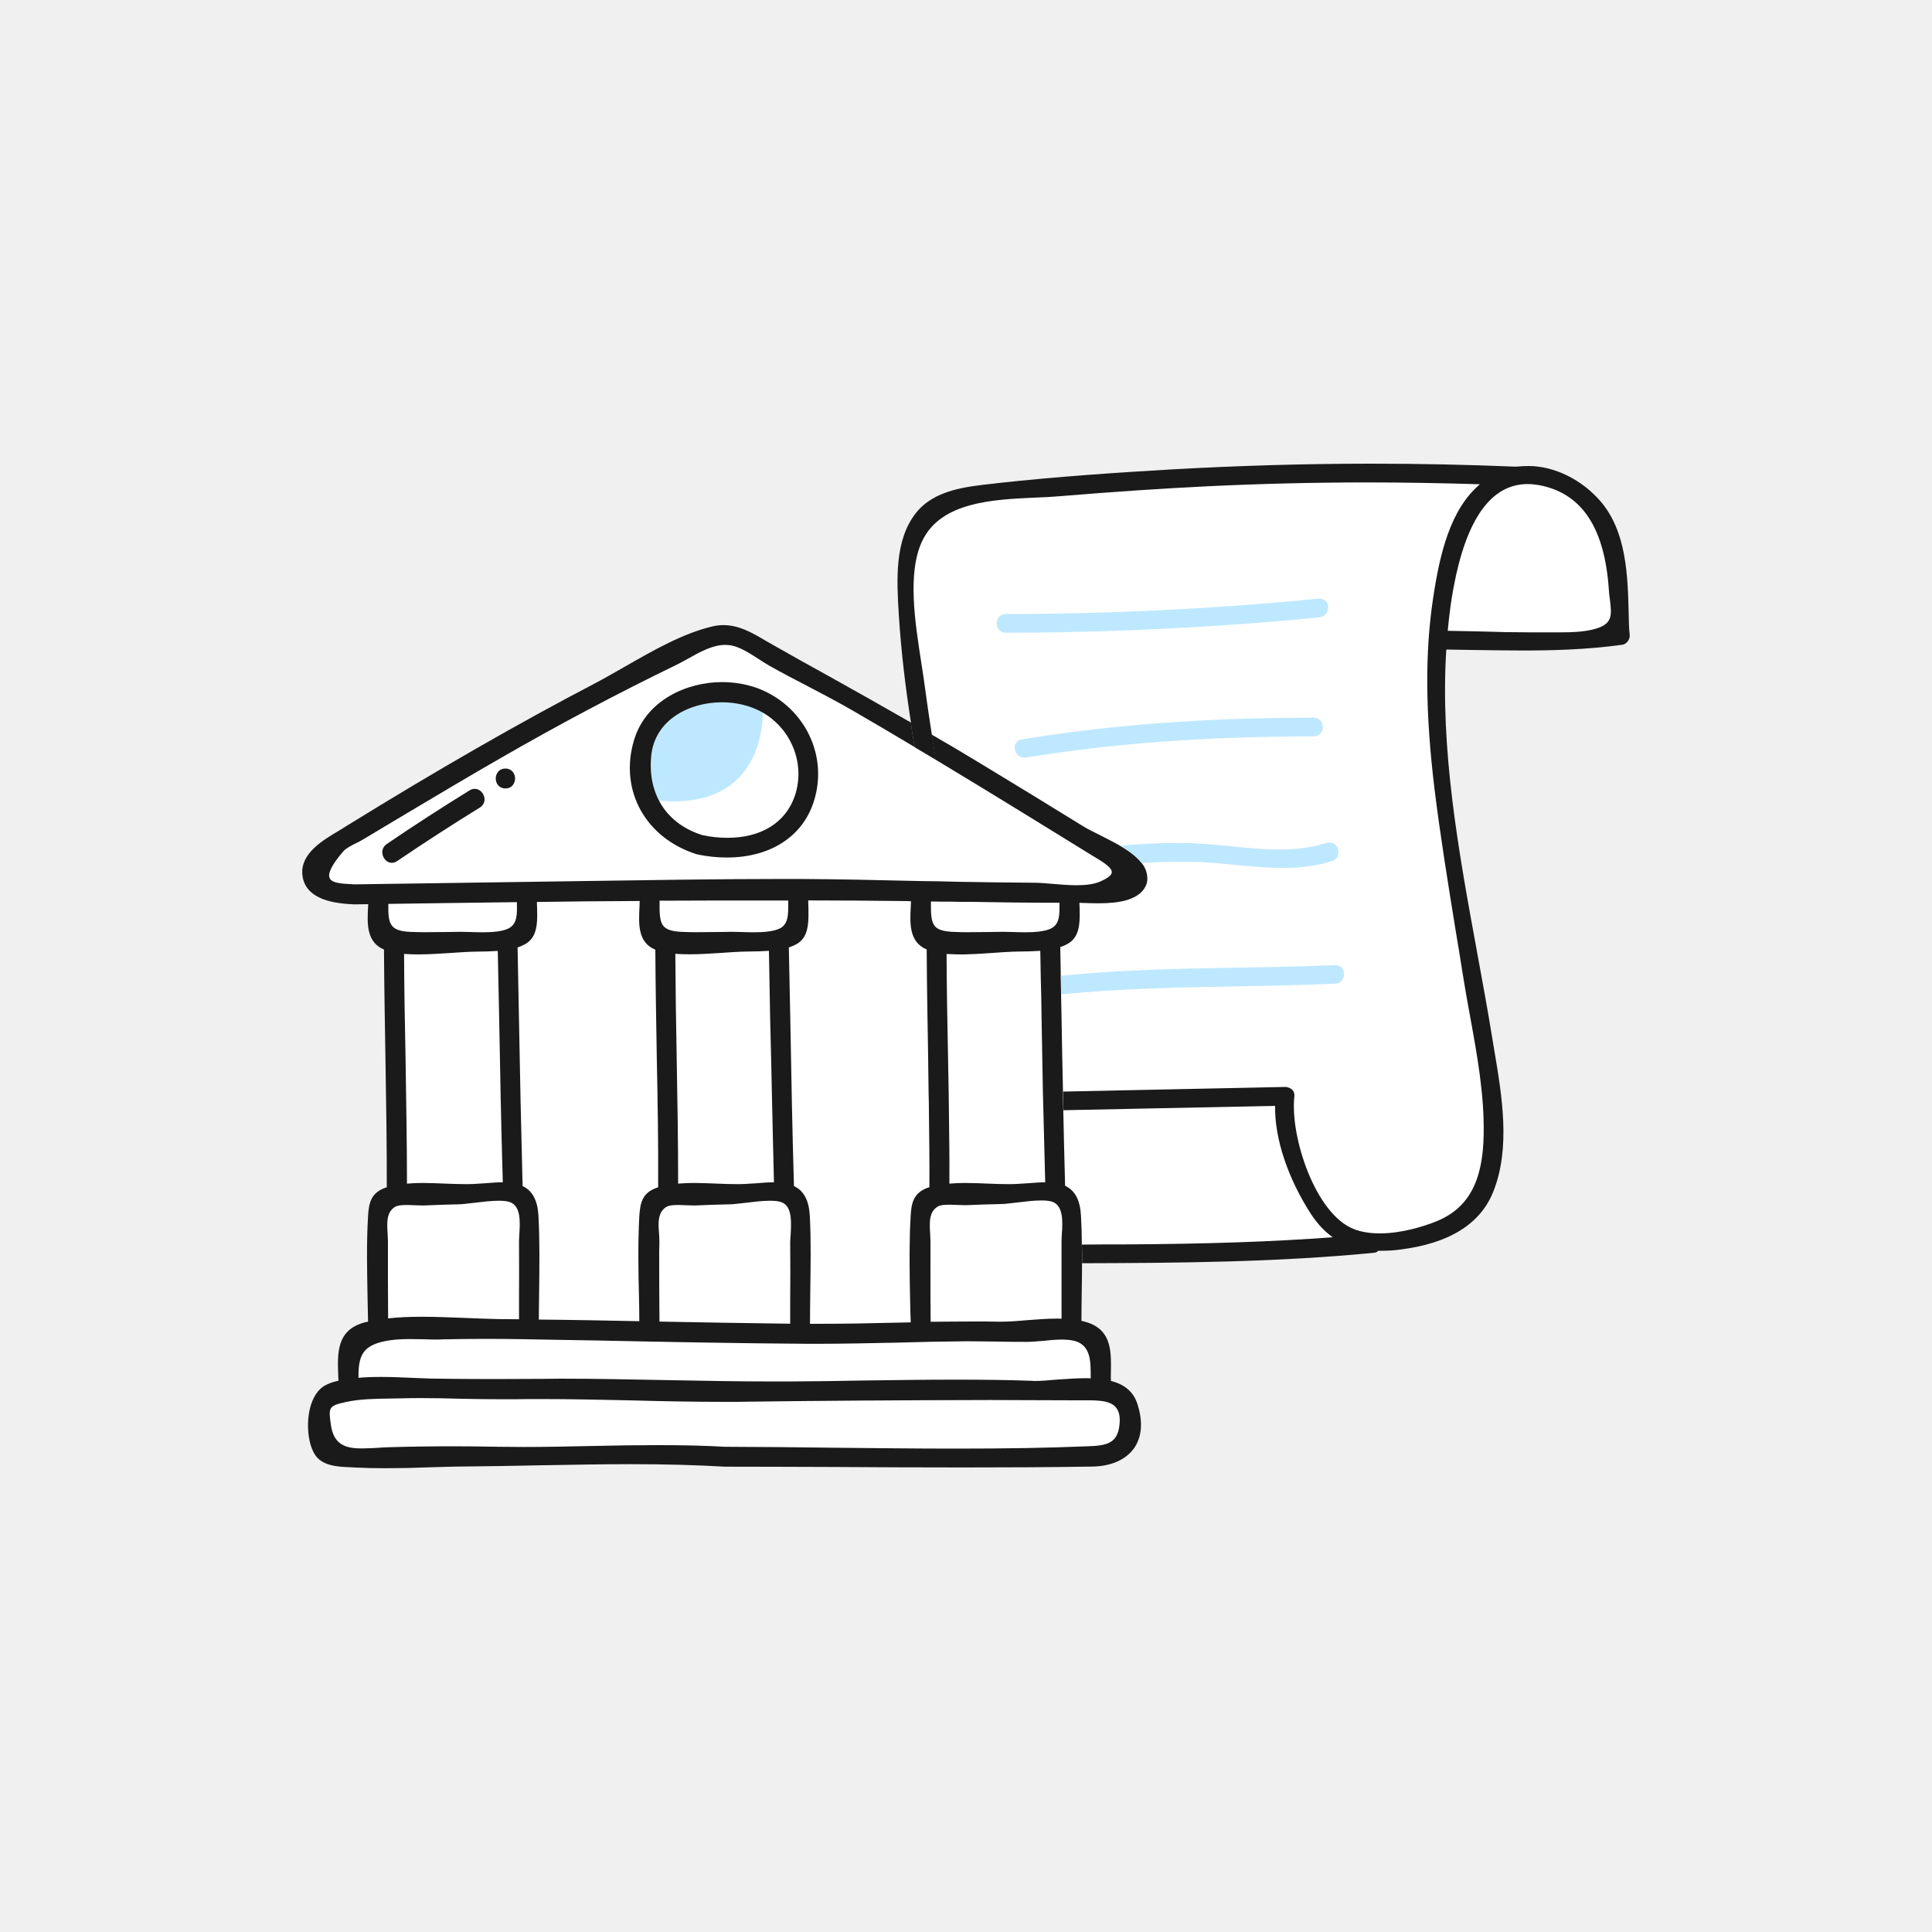
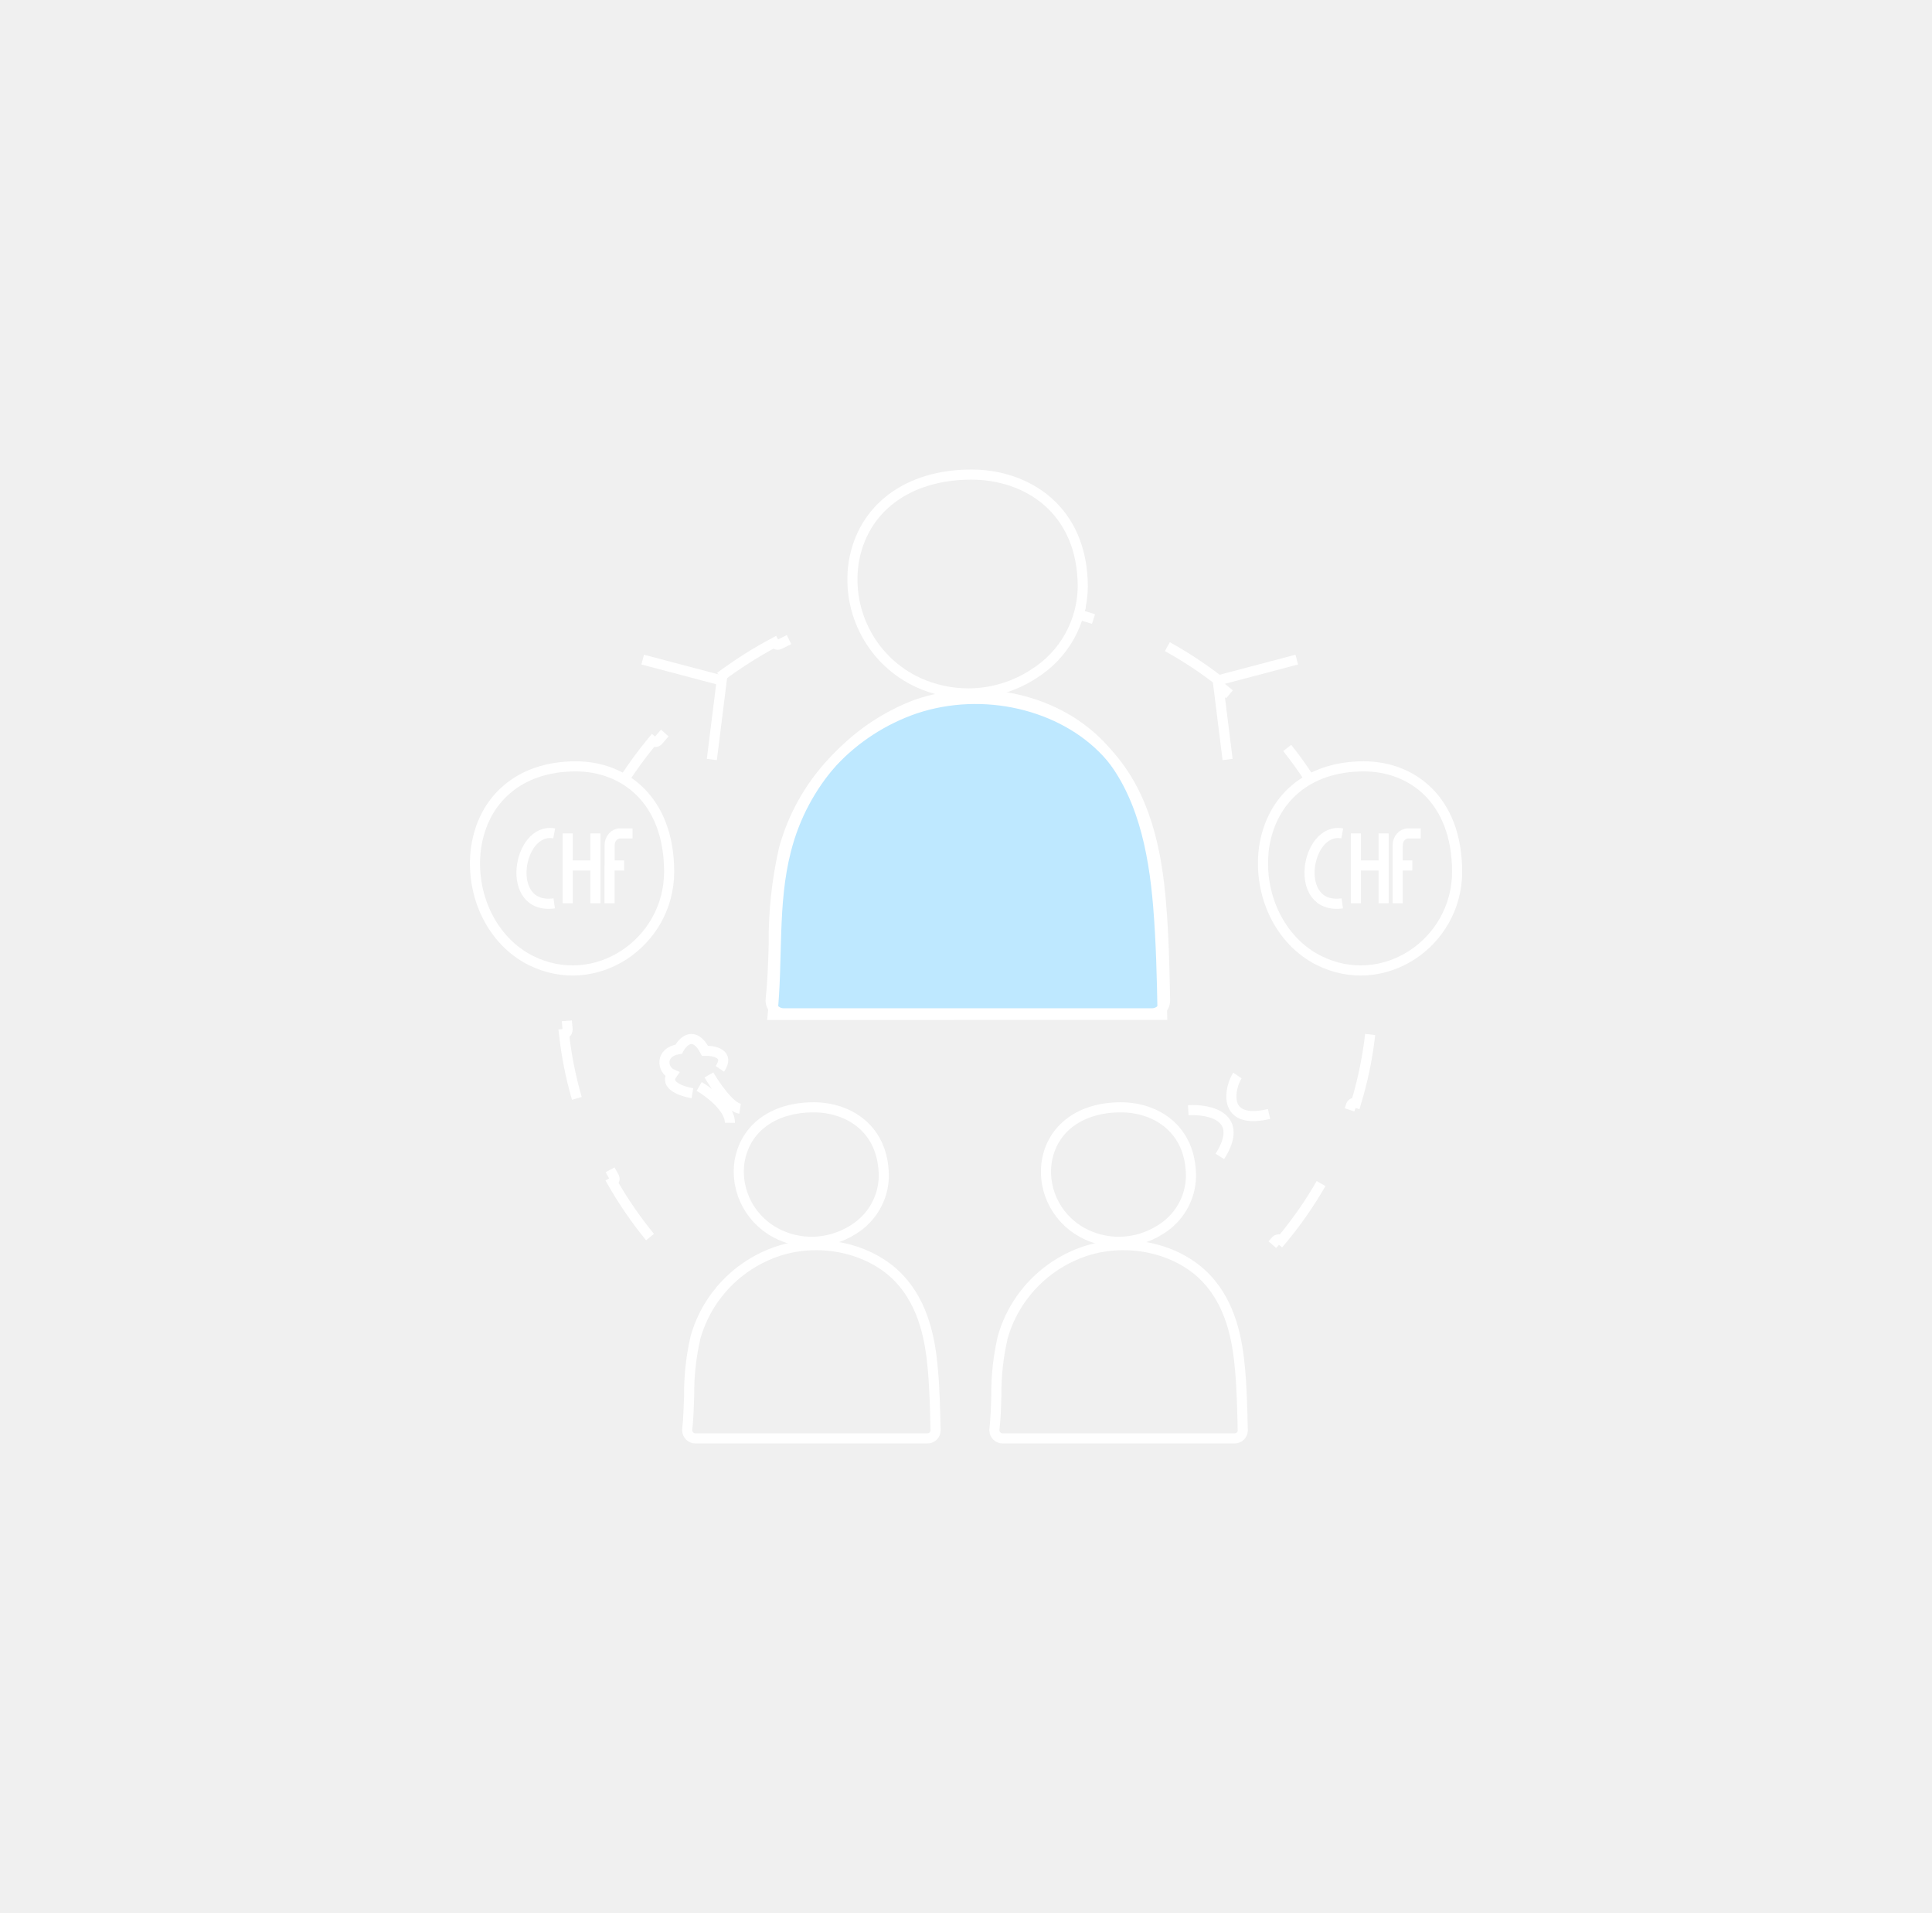
- <svg xmlns="http://www.w3.org/2000/svg" version="1.1" id="Layer_1" x="0px" y="0px" viewBox="0 0 200 200" style="enable-background:new 0 0 200 200;" xml:space="preserve">
+ <svg xmlns="http://www.w3.org/2000/svg" version="1.1" id="Layer_1" x="0px" y="0px" viewBox="0 0 200 198" style="enable-background:new 0 0 200 198;" xml:space="preserve">
  <style type="text/css">
        .st0{fill:#FFFFFF;}
        .st1{fill:#BEE8FF;}
-         .st2{fill:#1A1A1A;}
+         .st2{fill:none;stroke:#FFFFFF;stroke-miterlimit:10;}
+         .st3{fill:none;stroke:#FFFFFF;stroke-width:0.789;stroke-miterlimit:10;}
+         .st4{fill:#BFE8FB;}
+         .st5{fill:none;stroke:#FFFFFF;stroke-width:0.789;}
+         .st6{fill:#DFDFDE;}
+         .st7{fill:none;stroke:#FFFFFF;stroke-width:0.936;stroke-linecap:round;}
+         .st8{fill:none;stroke:#FFFFFF;stroke-width:0.895;stroke-linecap:round;}
+         .st9{fill:#C1E8FB;stroke:#FFFFFF;stroke-width:0.936;stroke-linecap:round;}
+         .st10{fill:none;stroke:#FFFFFF;stroke-width:1.179;stroke-miterlimit:10;}
+         .st11{fill:none;stroke:#000000;stroke-width:0.75;stroke-miterlimit:10;}
+         .st12{fill:#BEE7FA;}
+         .st13{fill:none;stroke:#000000;stroke-width:0.75;}
+         .st14{fill:#DEDEDD;}
+         .st15{fill:none;stroke:#000000;stroke-width:1.934;stroke-linecap:round;}
+         .st16{fill:#BFE7FA;stroke:#000000;stroke-width:1.934;}
+         .st17{fill:#1A1A1A;}
+         .st18{fill:none;stroke:#000000;stroke-width:1.21;stroke-linecap:round;}
+         .st19{fill:#1C1C1B;}
+         .st20{opacity:0.129;}
+         .st21{fill:none;stroke:#000000;stroke-width:1.099;stroke-linecap:round;}
+         .st22{fill:none;stroke:#000000;stroke-width:0.883;stroke-miterlimit:10;}
+         .st23{fill:none;stroke:#000000;stroke-width:1.374;stroke-miterlimit:10;}
+         .st24{fill:none;stroke:#000000;stroke-width:1.046;stroke-dasharray:8.368,8.368;}
+         .st25{fill:none;stroke:#010202;stroke-width:1.046;stroke-miterlimit:10;}
+         .st26{fill:#FFFFFF;stroke:#000000;stroke-width:1.046;}
+         .st27{fill:none;stroke:#000000;stroke-width:1.046;}
+         .st28{fill:none;stroke:#FFFFFF;stroke-width:1.046;stroke-miterlimit:10;}
+         .st29{fill:#BEE8FF;stroke:#FFFFFF;stroke-miterlimit:10;}
+         .st30{fill:none;stroke:#FFFFFF;stroke-width:1.046;}
    </style>
  <g>
-     <path class="st0" d="M34.14,150.95h18.34H89.4l25.05-0.26l2.42-1.34l0.2-2.72c0,0-2.26-2.95-2.64-2.95s-0.92-0.36-0.92-0.36   l0.33-3.25l-0.38-1.47c0,0-1.27-1.14-1.37-1.15c-0.1-0.02-1.47,0-1.47,0l0.68-6.13c0,0-0.36-1.04-0.35-1.09   c0.02-0.05,4.4-0.3,4.47-0.3c0.07,0,5.87-0.08,5.87-0.08l12.15-0.68l7.42-0.53l9.59-1.57c0,0,2.75-2.47,2.77-2.57   s1.02-3.1,1.02-3.1l0.69-4.99l-0.96-6.51l-1.37-7.48L151.86,98l-1.14-7.4l-0.16-3.89l-1.47-8.36l-0.64-7.88   c0,0,0.59-3.36,0.59-3.48s0.07-1.14,0.07-1.14s7.12,0.94,7.2,0.94c0.08,0,9.31-0.94,9.31-0.94l1.9-0.79c0,0,0.49-3.48,0.33-4.07   s-0.23-1.19-0.33-2.37c-0.1-1.19,0.3-1.43-0.63-2.41c-0.92-0.97-2.14-3.54-2.14-3.54l-4.5-3.28h-4.91l-3.79-0.23h-21.86l-25.78,1.4   l-7.71,1.91l-1.62,2.75l-0.67,3.66c0,0,0,2.74,0,2.82s0.39,7.69,0.39,7.69l0.75,4.67l0.12,2.15l-5.96-3.19l-6.35-3.81l-6.45-3.41   l-3.26,0.59l-5.37,2.35L55.08,76L44.1,81.66l-8.7,5.44l-2.15,2.7l-0.77,1.93l6.92,1.04l-0.37,1.34c0,0,0.42,2.2,0.42,2.27   c0,0.07,1.14,1.78,1.14,1.78L41.14,98c0,0-0.27,8.65-0.27,8.93c0,0.27-0.02,4.48,0.02,4.7c0.05,0.22,0.1,11.79,0.1,11.79   l-1.63,2.18l-0.94,4.01l0.84,5.02v1.95l-1.01,2.03c0,0-1.61,0.94-1.58,1.04c0.02,0.1-0.25,2.27-0.25,2.35s-0.74,2.27-0.74,2.27   s-1.83,1.51-2.05,1.58s-0.59,2.47-0.59,2.47l0.4,1.64L34.14,150.95z" />
+     <path class="st0" d="M132.11,129.17l-0.79-0.69l0.35-0.4c0.2-0.23,0.51-0.35,0.82-0.32c1.42-1.74,2.71-3.59,3.81-5.52l0.91,0.52   c-1.2,2.09-2.59,4.09-4.15,5.95l-0.34,0.4l-0.32-0.27L132.11,129.17z" />
+     <polygon points="132.32,128.78 132.32,128.78 132.32,128.78  " />
+     <path class="st0" d="M66.88,128.37c-1.47-1.8-2.8-3.73-3.94-5.73l-0.26-0.46l0.38-0.21c-0.12-0.19-0.24-0.42-0.36-0.65l0.92-0.49   c0.13,0.24,0.26,0.49,0.4,0.73c0.08,0.14,0.12,0.3,0.12,0.46c0,0.15-0.04,0.29-0.1,0.42c1.07,1.84,2.3,3.61,3.66,5.27L66.88,128.37   z" />
+     <path class="st0" d="M140.2,115.04l-0.99-0.33l0.14-0.44c0.09-0.3,0.33-0.53,0.63-0.62c0.63-2.17,1.08-4.4,1.34-6.64l1.04,0.12   c-0.27,2.42-0.77,4.84-1.48,7.17l-0.15,0.5l-0.4-0.12L140.2,115.04z" />
+     <path d="M140.34,114.59L140.34,114.59C140.34,114.59,140.34,114.59,140.34,114.59z" />
+     <path class="st0" d="M59.21,113.83c-0.64-2.2-1.09-4.47-1.34-6.76l-0.06-0.52l0.42-0.04c-0.03-0.26-0.05-0.54-0.07-0.81l1.04-0.08   c0.02,0.3,0.05,0.59,0.08,0.89c0,0.34-0.13,0.63-0.33,0.81c0.25,2.1,0.68,4.19,1.27,6.22L59.21,113.83z" />
+     <path class="st0" d="M135.13,80.92c-0.71-1.09-1.48-2.16-2.29-3.18l0.82-0.65c0.85,1.06,1.65,2.17,2.38,3.32L135.13,80.92z" />
+     <path class="st0" d="M64.17,80.42c0.91-1.41,1.91-2.77,2.98-4.06l0.34-0.4l0.32,0.27c0.21-0.24,0.41-0.48,0.62-0.71l0.78,0.7   c-0.22,0.25-0.45,0.51-0.67,0.77c-0.2,0.23-0.51,0.36-0.82,0.32c-0.95,1.17-1.84,2.39-2.66,3.65L64.17,80.42z" />
+     <path class="st0" d="M126.93,72.27c-0.32-0.27-0.65-0.54-0.97-0.8c-0.23-0.18-0.36-0.45-0.36-0.74c0-0.02,0-0.04,0-0.07   c-1.59-1.21-3.27-2.31-5.01-3.27l0.51-0.92c1.9,1.05,3.72,2.26,5.44,3.58l0.42,0.32l-0.26,0.33c0.31,0.25,0.62,0.5,0.92,0.75   L126.93,72.27z" />
+     <path class="st0" d="M74.87,70.48l-0.63-0.84c1.78-1.33,3.68-2.54,5.65-3.58l0.46-0.25l0.2,0.38c0.27-0.15,0.58-0.3,0.9-0.46   l0.46,0.94c-0.32,0.16-0.65,0.32-0.97,0.48c-0.29,0.15-0.62,0.13-0.88-0.01C78.25,68.13,76.51,69.25,74.87,70.48z" />
+     <path class="st0" d="M111.87,62.69c0.01,0,0.02,0.01,0.03,0.01l0.51,0.14l-0.12,0.41c0.36,0.1,0.72,0.21,1.07,0.33l-0.32,0.99   c-0.38-0.12-0.76-0.24-1.15-0.35c-0.15-0.04-0.28-0.12-0.38-0.22L111.87,62.69z" />
    <g>
-       <path class="st1" d="M67.36,74.8l5.82-3.17l5.77,1.07c0,0,1.2,11.77-11.59,10.09l-1.11-4.16L67.36,74.8z" />
-       <g>
-         <path class="st2" d="M96.44,76.04c-0.72-0.41-1.43-0.83-2.15-1.24c0.12,0.88,0.26,1.72,0.4,2.55c0.74,0.43,1.46,0.86,2.17,1.29     C96.72,77.76,96.58,76.9,96.44,76.04z" />
-         <path class="st2" d="M118.66,90.22c-0.09-0.31-0.26-0.62-0.48-0.89c-0.52-0.67-1.34-1.27-2.25-1.79     c-0.72-0.41-1.48-0.79-2.17-1.14c-0.65-0.33-1.26-0.62-1.69-0.9c-3.51-2.17-7.02-4.32-10.55-6.45c-1.67-1.02-3.37-2.03-5.08-3.01     c0.14,0.86,0.28,1.72,0.41,2.6c3.29,1.98,6.42,3.89,9.28,5.65c1.96,1.2,3.92,2.41,5.89,3.63c0.34,0.22,0.71,0.43,1.05,0.65     l0.29,0.17c0.46,0.28,0.95,0.57,1.27,0.86c0.29,0.24,0.48,0.48,0.46,0.71c-0.02,0.31-0.48,0.65-1.33,1     c-0.55,0.21-1.29,0.33-2.27,0.33c-0.83,0-1.69-0.07-2.5-0.14c-0.74-0.07-1.43-0.12-2.01-0.12c-2.62-0.02-5.25-0.05-7.88-0.1     c-0.65-0.02-1.33-0.03-1.98-0.05c-0.71,0-1.43-0.02-2.13-0.03c-4.06-0.1-8.26-0.19-12.39-0.21h-1.34     c-7.02,0-14.17,0.12-21.09,0.22l-23.51,0.34l-0.29-0.02c-0.95-0.05-2.03-0.1-2.25-0.64c-0.21-0.48,0.26-1.43,1.43-2.77     c0.26-0.31,0.84-0.6,1.36-0.86c0.24-0.12,0.46-0.22,0.64-0.34l4.58-2.74c3.22-1.91,6.44-3.84,9.69-5.7     c6.15-3.55,12.24-6.76,18.09-9.6c0.4-0.19,0.83-0.43,1.27-0.67c1.26-0.71,2.58-1.45,3.89-1.45c0.21,0,0.41,0.02,0.62,0.05     c0.95,0.19,1.91,0.81,2.84,1.41c0.4,0.26,0.77,0.5,1.14,0.71c1.26,0.71,2.53,1.38,3.8,2.03c1.58,0.83,3.2,1.67,4.77,2.58     c2.17,1.26,4.34,2.53,6.45,3.8c-0.14-0.83-0.28-1.67-0.4-2.55c-2.86-1.64-5.7-3.24-8.5-4.8c-1.88-1.03-3.75-2.08-5.63-3.15     l-0.81-0.46c-1.45-0.86-2.82-1.67-4.48-1.67c-0.38,0-0.76,0.05-1.14,0.14c-3,0.71-6.04,2.44-8.99,4.13     c-1.08,0.62-2.13,1.22-3.15,1.76c-7.85,4.1-16.28,8.93-25.78,14.8l-0.64,0.4c-1.72,1.02-4.08,2.39-3.87,4.6     c0.26,2.79,3.8,3,5.34,3.08l1.48-0.02l-0.02,0.33c-0.09,1.69-0.17,3.6,1.65,4.37c0.02,3.72,0.09,7.44,0.15,11.15     c0.07,4.46,0.15,9.05,0.14,13.46c-0.07,0.03-0.15,0.05-0.22,0.07c-1.46,0.55-1.64,1.62-1.72,2.93c-0.17,2.79-0.1,5.66-0.05,8.43     c0.02,0.83,0.03,1.65,0.05,2.48c0,0-0.24,0.05-0.34,0.07c-2.93,0.79-2.84,3.13-2.74,5.61l0.02,0.43     c-0.46,0.1-0.84,0.22-1.17,0.38c-0.74,0.31-1.31,1.02-1.65,2.03c-0.55,1.64-0.41,3.91,0.33,5.16c0.74,1.27,2.41,1.34,3.75,1.39     l0.55,0.03c1,0.05,2.01,0.07,3.03,0.07c1.48,0,2.96-0.03,4.44-0.09c1.31-0.03,2.6-0.09,3.89-0.09c2.51-0.02,5.04-0.07,7.57-0.12     c3.15-0.05,6.32-0.12,9.47-0.12c3.67,0,6.87,0.09,9.78,0.26c3.7,0,7.42,0.02,11.14,0.03c4.53,0.03,9.04,0.05,13.56,0.05     c4.42,0,8.86-0.02,13.29-0.09c1.96-0.02,3.51-0.69,4.37-1.89c0.84-1.19,0.95-2.81,0.33-4.66c-0.4-1.19-1.29-1.95-2.72-2.32     c-0.02-0.31,0-0.64,0-0.95c0.03-1.88,0.05-3.8-1.67-4.77c-0.36-0.21-0.79-0.36-1.38-0.5c0-0.98,0.02-1.98,0.03-2.98     c0.02-1,0.03-2,0.03-3.01c0-0.64,0-1.27-0.02-1.93c0-1-0.03-2-0.09-3c-0.09-1.58-0.62-2.58-1.64-3.06     c-0.07-2.62-0.14-5.23-0.19-7.85c-0.02-0.64-0.03-1.27-0.03-1.93c-0.07-2.55-0.1-5.1-0.15-7.66l-0.05-2.41l-0.03-1.93l-0.05-2.93     c0.57-0.19,1-0.43,1.29-0.74c0.77-0.81,0.74-2.13,0.71-3.29c0-0.19-0.02-0.38-0.02-0.55c0.64,0.02,1.27,0.05,1.91,0.05     c1.24,0,2.17-0.1,2.91-0.31c0.67-0.19,1.55-0.57,1.96-1.33C118.8,91.43,118.85,90.86,118.66,90.22z M96.37,93.32l1.14,0.02h0.91     c0.34,0,0.71,0.02,1.05,0.02c0.79,0,1.58,0,2.39,0.02c2.01,0.03,4.04,0.07,6.08,0.07h1.74v0.22c0,0.95,0.02,1.91-0.76,2.38     c-0.67,0.41-1.95,0.46-2.84,0.46c-0.45,0-0.9-0.02-1.29-0.03c-0.34,0-0.67-0.02-0.95-0.02l-1.27,0.02     c-0.77,0-1.53,0.02-2.31,0.02h-0.27c-0.33,0-0.64,0-0.95-0.02c-0.4,0-0.74-0.03-1.03-0.07c-0.69-0.1-1.08-0.29-1.31-0.64     C96.37,95.28,96.36,94.47,96.37,93.32z M108.2,122.39c-0.57,0-1.17,0.05-1.81,0.1c-0.59,0.03-1.19,0.09-1.79,0.09h-0.26     c-0.6,0-1.27-0.02-2-0.05c-0.77-0.03-1.6-0.07-2.41-0.07c-0.55,0-1.1,0.02-1.65,0.07c0.02-2.51-0.02-5.06-0.05-7.57     c0-0.57-0.02-1.15-0.02-1.72c-0.02-1.29-0.05-2.56-0.07-3.84c-0.07-3.55-0.14-7.11-0.15-10.65c0.14,0.02,0.26,0.02,0.4,0.02     c0.34,0.02,0.71,0.03,1.08,0.03c0.29,0,0.57,0,0.86-0.02c0.86-0.02,1.74-0.09,2.51-0.14c0.71-0.05,1.38-0.1,1.96-0.12l0.76-0.02     c0.64,0,1.39-0.02,2.13-0.07l0.05,2.79l0.05,1.93l0.03,2.08c0.05,2.6,0.09,5.2,0.14,7.8c0.02,0.65,0.03,1.29,0.05,1.95     C108.08,117.45,108.13,119.92,108.2,122.39z M82.98,97.33c0.76-0.81,0.72-2.13,0.71-3.29c-0.02-0.29-0.02-0.57-0.02-0.83     c3.43,0,6.85,0.03,10.28,0.07l0.36,0.02c-0.02,0.19-0.02,0.4-0.03,0.62c-0.09,1.69-0.17,3.6,1.65,4.37     c0.02,3.72,0.09,7.44,0.15,11.15c0.02,1.27,0.03,2.55,0.05,3.82c0.02,0.57,0.03,1.14,0.03,1.7c0.03,2.67,0.07,5.34,0.05,7.94     c-0.07,0.02-0.15,0.05-0.22,0.07c-1.46,0.55-1.65,1.62-1.72,2.93c-0.05,0.86-0.09,1.72-0.09,2.6c-0.02,0.65-0.02,1.29-0.02,1.95     c0,1.31,0.02,2.6,0.05,3.89c0.02,0.84,0.03,1.67,0.07,2.55l-1.41,0.03c-2.72,0.07-5.44,0.12-8.16,0.12h-0.86     c0-1.1,0.02-2.2,0.03-3.3c0.03-2.6,0.09-5.28-0.05-7.9c-0.09-1.58-0.62-2.58-1.64-3.06c-0.17-5.78-0.28-11.57-0.38-17.35     l-0.15-7.35C82.26,97.88,82.69,97.64,82.98,97.33z M78.85,93.22h2.75v0.45c0,0.95,0,1.91-0.76,2.38     c-0.69,0.41-1.95,0.46-2.84,0.46c-0.45,0-0.9-0.02-1.31-0.03c-0.34,0-0.65-0.02-0.93-0.02l-1.29,0.02     c-0.76,0-1.53,0.02-2.29,0.02c-0.41,0-0.83,0-1.24-0.02c-1.19-0.02-1.84-0.19-2.2-0.55c-0.45-0.46-0.48-1.31-0.46-2.69     C71.81,93.22,75.34,93.22,78.85,93.22z M80.12,122.39c-0.57,0-1.19,0.05-1.81,0.1c-0.59,0.03-1.19,0.09-1.79,0.09h-0.26     c-0.62,0-1.29-0.02-2-0.05c-0.77-0.03-1.6-0.07-2.41-0.07c-0.57,0-1.12,0.02-1.65,0.07c0-4.37-0.07-8.81-0.15-13.1     c-0.07-3.56-0.12-7.13-0.14-10.69c0.46,0.03,0.96,0.05,1.46,0.05c1.14,0,2.32-0.09,3.37-0.15c0.72-0.05,1.38-0.1,1.96-0.12     l0.77-0.02c0.64,0,1.38-0.02,2.13-0.07l0.12,6.76C79.87,110.93,79.97,116.66,80.12,122.39z M69.07,124.89     c0.21-0.1,0.57-0.15,1.12-0.15c0.31,0,0.64,0.02,0.93,0.03c0.24,0,0.46,0.02,0.74,0.02h0.1c1.19-0.05,2.39-0.1,3.58-0.12     c0.4,0,0.96-0.09,1.6-0.15c0.83-0.1,1.76-0.22,2.55-0.22c0.55,0,0.98,0.05,1.26,0.17c1.07,0.46,0.96,2.05,0.9,3.32     c-0.03,0.31-0.05,0.6-0.05,0.84c0.02,2.05,0.02,4.1,0,6.15v2.25c-4.51-0.05-9.02-0.14-13.53-0.22c-0.03-2.41-0.03-4.82-0.03-7.23     l0.02-1c0-0.26-0.02-0.53-0.03-0.83C68.13,126.61,68.06,125.42,69.07,124.89z M54.89,97.33c0.77-0.81,0.74-2.13,0.71-3.29     c0-0.24-0.02-0.46-0.02-0.67c3.55-0.05,7.09-0.09,10.64-0.1c0,0.21-0.02,0.43-0.02,0.65c-0.09,1.7-0.19,3.65,1.64,4.39     c0.02,3.72,0.09,7.42,0.15,11.14c0.09,4.46,0.17,9.07,0.14,13.46c-0.07,0.03-0.14,0.05-0.21,0.07c-1.48,0.55-1.65,1.62-1.74,2.93     c-0.15,2.81-0.1,5.66-0.03,8.45c0.02,0.81,0.03,1.6,0.03,2.41c-3.46-0.07-6.92-0.14-10.4-0.17c0-0.95,0.02-1.89,0.03-2.82     c0.03-2.62,0.07-5.3-0.07-7.94c-0.09-1.58-0.62-2.58-1.64-3.06c-0.15-5.82-0.28-11.65-0.38-17.47l-0.14-7.23     C54.17,97.88,54.6,97.64,54.89,97.33z M53.51,93.39v0.28c0.02,0.95,0.02,1.91-0.76,2.38c-0.67,0.41-1.95,0.46-2.84,0.46     c-0.45,0-0.9-0.02-1.29-0.03c-0.34,0-0.67-0.02-0.95-0.02l-1.27,0.02c-0.77,0-1.53,0.02-2.31,0.02c-0.41,0-0.81,0-1.22-0.02     c-2.53-0.03-2.7-0.74-2.67-2.91C44.65,93.51,49.09,93.44,53.51,93.39z M52.05,122.39h-0.02c-0.57,0-1.17,0.05-1.81,0.1     c-0.59,0.03-1.19,0.09-1.77,0.09h-0.28c-0.6,0-1.27-0.02-2-0.05c-0.77-0.03-1.6-0.07-2.39-0.07c-0.57,0-1.12,0.02-1.65,0.07     c0-4.39-0.09-8.83-0.15-13.13c-0.07-3.55-0.14-7.11-0.15-10.65c0.48,0.03,0.96,0.05,1.48,0.05c1.12,0,2.32-0.09,3.37-0.15     c0.71-0.05,1.38-0.1,1.96-0.12l0.76-0.02c0.64,0,1.39-0.02,2.13-0.07l0.14,6.8C51.77,110.96,51.88,116.68,52.05,122.39z      M40.98,124.89c0.22-0.1,0.59-0.15,1.12-0.15c0.31,0,0.64,0.02,0.95,0.03c0.22,0,0.45,0.02,0.74,0.02h0.09     c1.2-0.05,2.39-0.1,3.6-0.12c0.4,0,0.96-0.09,1.58-0.15c0.83-0.1,1.77-0.22,2.56-0.22c0.55,0,0.96,0.05,1.24,0.17     c1.07,0.46,0.98,2.05,0.9,3.32c-0.02,0.31-0.03,0.6-0.03,0.84c0.02,1.96,0,3.92,0,5.89v2.05l-2.15-0.02     c-1.07-0.02-2.25-0.07-3.48-0.12c-1.43-0.05-2.93-0.12-4.39-0.12c-1.34,0-2.5,0.05-3.53,0.17c-0.03-2.53-0.02-5.04-0.02-7.57     v-0.33c0-0.26-0.02-0.53-0.03-0.83C40.05,126.61,39.97,125.42,40.98,124.89z M115.48,145.65c0.36,0.4,0.5,0.98,0.41,1.82     c-0.19,2-1.39,2.19-3.37,2.25c-4.1,0.17-8.43,0.24-13.65,0.24c-4.11,0-8.23-0.05-12.34-0.09c-3.84-0.05-7.68-0.09-11.5-0.1     c-2.05-0.12-4.27-0.17-6.82-0.17c-2.34,0-4.66,0.03-6.99,0.09c-2.34,0.05-4.66,0.1-7.01,0.1c-0.88,0-1.74-0.02-2.62-0.02     c-1.55-0.03-3.1-0.05-4.63-0.05c-2.29,0-4.56,0.03-6.85,0.1c-0.4,0.02-0.77,0.03-1.17,0.07c-0.52,0.02-1.02,0.05-1.5,0.05     c-1.72,0-2.93-0.41-3.2-2.53c-0.22-1.67-0.26-1.88,1.55-2.27c1.39-0.31,2.96-0.34,4.46-0.36l1.1-0.02     c0.72-0.02,1.45-0.03,2.17-0.03c1.41,0,2.84,0.03,4.25,0.07c1.43,0.03,2.84,0.05,4.27,0.05h1.24c0.88-0.02,1.74-0.02,2.62-0.02     c3.2,0,6.39,0.07,9.57,0.14c3.2,0.09,6.4,0.15,9.6,0.15c0.84,0,1.69,0,2.53-0.02c7.42-0.1,15.32-0.15,24.86-0.17     c0,0,7.35,0.03,8.73,0.03h1.7C113.93,144.98,114.95,145.05,115.48,145.65z M111.31,138.83c1.6,0.48,1.6,2.1,1.6,3.65v0.21     c-0.19-0.02-0.38-0.02-0.57-0.02c-1,0-2.01,0.09-3,0.15c-0.83,0.07-1.58,0.14-2.24,0.14l-0.31-0.02     c-2.41-0.09-5.01-0.12-7.95-0.12c-3.17,0-6.33,0.05-9.48,0.09c-2.63,0.05-5.27,0.09-7.88,0.1h-1.27c-3.7,0-7.4-0.07-11.09-0.14     c-3.7-0.07-7.4-0.15-11.1-0.15l-1.79,0.02c-1.79,0-3.56,0.02-5.35,0.02c-2.08,0-4.17-0.02-6.27-0.05     c-0.55-0.02-1.17-0.05-1.82-0.07c-1.05-0.05-2.2-0.1-3.36-0.1c-0.88,0-1.64,0.03-2.32,0.09c-0.02-2.27,0.4-3.32,2.77-3.8     c0.69-0.14,1.48-0.21,2.56-0.21c0.48,0,0.95,0.02,1.43,0.02c0.45,0.02,0.89,0.03,1.34,0.03c0.19,0,0.4,0,0.59-0.02     c1.46-0.03,2.94-0.05,4.41-0.05c2.55,0,5.1,0.05,7.63,0.1l4.13,0.07c7.09,0.15,14.44,0.29,21.67,0.34h1.03     c2.74,0,5.46-0.07,8.18-0.12c2.32-0.07,4.66-0.12,6.99-0.14h0.45c0.96,0,1.93,0.02,2.89,0.03c0.96,0.02,1.93,0.03,2.89,0.03h0.21     c0.46,0,1.05-0.05,1.65-0.1c0.67-0.07,1.38-0.14,2.03-0.14C110.52,138.68,110.97,138.73,111.31,138.83z M109.92,127.78     c-0.02,0.31-0.03,0.6-0.03,0.84v7.9c-0.14-0.02-0.28-0.02-0.41-0.02c-1.07,0-2.17,0.09-3.24,0.17c-0.95,0.09-1.84,0.15-2.62,0.15     h-0.21c-0.86-0.02-1.72-0.02-2.58-0.02c-1.5,0-3,0.02-4.49,0.03c-0.03-2.01-0.02-4.03-0.02-6.04v-2.24     c0-0.26-0.02-0.53-0.03-0.83c-0.07-1.14-0.15-2.32,0.86-2.86c0.21-0.1,0.59-0.15,1.12-0.15c0.31,0,0.64,0.02,0.95,0.03     c0.22,0,0.45,0.02,0.74,0.02h0.09c1.2-0.05,2.39-0.1,3.6-0.12c0.4,0,0.96-0.09,1.58-0.15c0.83-0.1,1.77-0.22,2.56-0.22     c0.55,0,0.96,0.05,1.24,0.17C110.09,124.92,110.01,126.51,109.92,127.78z" />
-         <path class="st2" d="M78.75,71.37c-1.22-0.5-2.6-0.76-4.01-0.76c-3.63,0-7.87,1.86-9.11,6.02c-1.55,5.18,1.19,10.14,6.52,11.81     c1.03,0.22,2.07,0.33,3.1,0.33c4.49,0,7.85-2.17,9-5.82C85.74,78.28,83.36,73.3,78.75,71.37z M82.28,82.39     c-0.95,2.77-3.48,4.34-6.97,4.34c-0.86,0-1.74-0.09-2.6-0.28c-3.7-1.15-5.68-4.22-5.3-8.19c0.38-3.82,4.04-5.56,7.32-5.56     c1.5,0,2.98,0.36,4.15,1.02C81.95,75.45,83.39,79.1,82.28,82.39z" />
-         <path class="st2" d="M49.14,81.66c-0.18,0-0.36,0.05-0.53,0.16c-2.89,1.78-5.78,3.65-8.57,5.55c-0.4,0.27-0.56,0.73-0.41,1.19     c0.14,0.45,0.52,0.76,0.93,0.76c0.19,0,0.37-0.06,0.55-0.18c2.81-1.91,5.69-3.77,8.56-5.54c0.4-0.25,0.58-0.69,0.45-1.14     C49.97,81.98,49.58,81.66,49.14,81.66z" />
-         <path class="st2" d="M52.32,79.56c-0.31,0-0.57,0.11-0.75,0.33c-0.16,0.19-0.25,0.44-0.25,0.7c0,0.51,0.34,1.03,1,1.03     c0.31,0,0.57-0.11,0.75-0.33c0.16-0.19,0.25-0.44,0.25-0.7C53.32,80.08,52.98,79.56,52.32,79.56z" />
-       </g>
-       <g>
-         <path class="st2" d="M168.6,63.49c-0.1-3.94-0.22-8.42-2.89-11.57c-1.95-2.27-4.8-3.68-7.49-3.68c-0.41,0-0.83,0.03-1.29,0.07     C151.95,48.1,146.91,48,141.97,48c-6.94,0-13.94,0.21-20.81,0.6c-5.3,0.31-11.58,0.72-17.88,1.41l-0.38,0.05     c-2.89,0.31-6.18,0.65-8.07,3.03c-2.25,2.82-2,6.99-1.79,10.48c0.24,3.91,0.72,7.75,1.26,11.22c0.12,0.88,0.26,1.72,0.4,2.55     c0.74,0.43,1.46,0.86,2.17,1.29c-0.14-0.88-0.28-1.74-0.41-2.6c-0.26-1.65-0.5-3.3-0.72-4.94c-0.1-0.74-0.22-1.57-0.36-2.44     c-0.65-4.18-1.48-9.38,0.09-12.65c1.93-4.06,7.35-4.29,11.72-4.49c0.88-0.03,1.7-0.07,2.48-0.14c5.42-0.45,10.43-0.79,15.32-1.03     c5.37-0.26,10.93-0.4,16.51-0.4c3.82,0,7.76,0.07,11.7,0.19c-3.08,2.62-4.15,7.19-4.84,11.76c-0.86,5.66-0.81,11.95,0.14,19.78     c0.59,4.82,1.39,9.71,2.15,14.42c0.28,1.62,0.53,3.24,0.79,4.85c0.22,1.38,0.46,2.75,0.72,4.15c0.74,4.03,1.5,8.19,1.43,12.31     c-0.07,4.96-1.62,7.76-5.04,9.09c-1.15,0.45-3.43,1.19-5.71,1.19c-1.03,0-1.95-0.15-2.72-0.46c-3.96-1.57-6.58-9.54-6.13-13.7     c0.05-0.43-0.15-0.76-0.52-0.9c-0.14-0.07-0.28-0.1-0.43-0.1L110.06,113c0,0.65,0.02,1.29,0.03,1.93l21.91-0.45     c-0.07,3.36,1.33,7.54,3.74,11.24c0.65,0.98,1.38,1.76,2.22,2.36c-6.18,0.46-12.84,0.69-21.5,0.74c-1.5,0-2.98,0-4.46,0.02     c0.02,0.65,0.02,1.29,0.02,1.93c9.91-0.03,20.16-0.1,30.19-1.08c0.21-0.02,0.4-0.1,0.45-0.21h0.28c0.67,0,1.31-0.03,1.95-0.12     c5.08-0.62,8.35-2.63,9.69-5.99c1.82-4.54,0.9-9.97,0.09-14.75l-0.24-1.45c-0.46-2.84-1-5.73-1.53-8.64     c-1.89-10.29-3.84-20.95-3.18-31.29c1.03,0.02,2.07,0.03,3.1,0.05c1.6,0.02,3.18,0.05,4.79,0.05c2.82,0,6.56-0.07,10.36-0.6     c0.43-0.07,0.76-0.57,0.74-0.95C168.63,65.04,168.61,64.27,168.6,63.49z M164.83,65.18c-1.02,0.24-2.15,0.28-3.24,0.28h-3.17     c-1.69,0-3.37-0.03-5.06-0.09c-1.17-0.02-2.34-0.05-3.49-0.07c0.15-1.64,0.34-3.08,0.59-4.41c1.31-7.14,3.89-10.78,7.68-10.78     c0.5,0,1.02,0.07,1.57,0.19c4.15,0.96,6.39,4.46,6.83,10.65c0.02,0.41,0.07,0.79,0.12,1.14     C166.86,63.77,166.96,64.68,164.83,65.18z" />
-         <path class="st1" d="M137.5,62.8c-0.02-0.41-0.28-0.83-0.94-0.83h-0.01c-10.74,1.05-21.65,1.59-32.43,1.59     c-0.62,0-0.94,0.49-0.94,0.97s0.32,0.97,0.94,0.97l0,0c10.79-0.01,21.71-0.54,32.46-1.59C137.21,63.84,137.52,63.29,137.5,62.8z" />
-         <path class="st1" d="M136.93,75.26c0-0.48-0.32-0.97-0.94-0.97c-11.24,0.01-21.13,0.75-30.23,2.26     c-0.47,0.08-0.75,0.43-0.72,0.91c0.04,0.48,0.43,0.98,1.02,0.98l0.18-0.02c8.85-1.46,18.58-2.18,29.75-2.19     C136.61,76.23,136.93,75.74,136.93,75.26z" />
-         <path class="st1" d="M137.89,89.14c-1.53,0.48-3.15,0.71-5.1,0.71c-1.6,0-3.24-0.15-4.82-0.31c-1.31-0.12-2.65-0.26-3.98-0.31     c-0.62-0.02-1.24-0.02-1.86-0.02c-1.33,0-2.63,0.05-3.96,0.12c-0.52-0.67-1.34-1.27-2.25-1.79c2.05-0.17,4.11-0.28,6.16-0.28     h0.41c1.62,0.02,3.27,0.19,4.87,0.34c1.67,0.17,3.39,0.34,5.06,0.34c1.88,0,3.48-0.22,4.92-0.69c0.1-0.03,0.21-0.03,0.31-0.03     c0.45,0,0.81,0.33,0.88,0.81C138.61,88.47,138.44,88.97,137.89,89.14z" />
-         <path class="st1" d="M139.13,100.81c0.02,0.48-0.29,1-0.93,1.02c-3.36,0.15-6.78,0.21-10.09,0.28     c-6.01,0.1-12.19,0.22-18.26,0.83l-0.03-1.93c6.09-0.62,12.27-0.74,18.28-0.84c3.3-0.05,6.73-0.12,10.09-0.26c0,0,0,0,0.02,0     C138.84,99.9,139.13,100.36,139.13,100.81z" />
-       </g>
+       <path class="st28" d="M100.24,71.77c-1.78,0-3.53-0.38-5.15-1.11c-4.74-2.16-7.49-7.23-6.72-12.42c0.91-5.62,5.59-9.12,12.19-9.12    c5.74,0,11.53,3.6,11.53,11.64c-0.06,3.66-1.96,7.04-5.05,8.97C105.01,71.06,102.65,71.77,100.24,71.77z" />
+       <path class="st29" d="M79.97,105.07c0.61-5.68-0.01-11.51,1.42-17.05c1.76-6.96,6.79-12.61,13.47-15.12    c6.68-2.33,14.78-0.6,19.45,4.65c3.87,4.37,5.08,10.43,5.56,16.21c0.31,3.76,0.39,7.53,0.46,11.3L79.97,105.07z" />
+       <path class="st28" d="M119.25,104.88H81.15c-0.74,0.02-1.36-0.58-1.38-1.33c0-0.05,0-0.1,0.01-0.14c0.21-1.87,0.26-3.82,0.32-5.7    c-0.04-3.31,0.32-6.62,1.05-9.84c1.87-6.82,6.96-12.26,13.6-14.53c7.01-2.34,15.17-0.46,19.83,4.56    c4.15,4.47,5.17,10.57,5.59,15.37c0.3,3.43,0.37,6.9,0.44,10.26c0,0.75-0.61,1.35-1.35,1.35L119.25,104.88L119.25,104.88z" />
    </g>
+     <g>
+       <path class="st28" d="M84.03,128.53c-1.12,0-2.22-0.23-3.24-0.69c-2.99-1.33-4.71-4.44-4.23-7.63c0.58-3.46,3.52-5.6,7.67-5.6    c3.61,0,7.26,2.21,7.26,7.16c-0.04,2.25-1.24,4.33-3.18,5.51C87.03,128.09,85.54,128.53,84.03,128.53z" />
+       <path class="st28" d="M95.99,148.88H72.01c-0.47,0.01-0.85-0.36-0.87-0.82c0-0.03,0-0.06,0-0.09c0.13-1.15,0.16-2.35,0.2-3.5    c-0.02-2.03,0.2-4.07,0.66-6.05c1.18-4.19,4.38-7.54,8.56-8.93c4.41-1.44,9.55-0.29,12.49,2.8c2.62,2.75,3.26,6.49,3.52,9.45    c0.19,2.11,0.23,4.24,0.28,6.31c0,0.46-0.38,0.83-0.85,0.83L95.99,148.88L95.99,148.88z" />
+     </g>
+     <path class="st30" d="M136.51,99.4c-3.97-2-6.3-6.75-5.66-11.65c0.37-2.51,1.49-4.61,3.23-6.08c1.74-1.48,4.13-2.35,7.1-2.35   c2.47,0,4.88,0.85,6.67,2.63c1.78,1.77,2.99,4.49,2.99,8.29C150.83,97.61,143.19,102.75,136.51,99.4z" />
+     <path class="st30" d="M54.93,99.4c-3.97-2-6.3-6.75-5.65-11.65c0.37-2.51,1.48-4.61,3.23-6.08c1.74-1.48,4.13-2.35,7.1-2.35   c2.47,0,4.88,0.85,6.67,2.63c1.78,1.77,2.99,4.49,2.99,8.29C69.25,97.61,61.61,102.75,54.93,99.4z" />
+     <path class="st28" d="M115.83,128.53c-1.12,0-2.22-0.23-3.24-0.69c-2.99-1.33-4.71-4.44-4.23-7.63c0.58-3.46,3.52-5.6,7.67-5.6   c3.61,0,7.26,2.21,7.26,7.16c-0.04,2.25-1.24,4.33-3.18,5.51C118.83,128.09,117.35,128.53,115.83,128.53z" />
+     <path class="st28" d="M127.8,148.88h-23.99c-0.47,0.01-0.85-0.36-0.87-0.82c0-0.03,0-0.06,0-0.09c0.13-1.15,0.17-2.35,0.2-3.5   c-0.02-2.03,0.2-4.07,0.66-6.05c1.18-4.19,4.38-7.54,8.56-8.93c4.41-1.44,9.55-0.29,12.49,2.8c2.62,2.75,3.26,6.49,3.52,9.45   c0.19,2.11,0.23,4.24,0.28,6.31c0,0.46-0.38,0.83-0.85,0.83L127.8,148.88L127.8,148.88z" />
+     <path class="st30" d="M123.01,114.91c2.18-0.13,5.89,0.64,3.27,4.78 M128.1,111.32c-0.73,1.06-1.82,5.18,3.27,3.98" />
+     <path class="st30" d="M138.95,86.26c-3.79-0.72-5.19,7.96,0,7.24 M140.36,86.26v3.32 M140.36,93.49v-3.92 M143.23,86.26v3.32    M143.23,93.49v-3.92 M140.36,89.58h2.87 M144.69,93.49v-3.92 M147.07,86.26h-1.29c-0.61,0-1.09,0.55-1.09,1.22v2.09 M144.69,89.58   h1.51" />
+     <path class="st30" d="M57.37,86.26c-3.79-0.72-5.19,7.96,0,7.24 M58.77,86.26v3.32 M58.77,93.49v-3.92 M61.64,86.26v3.32    M61.64,93.49v-3.92 M58.77,89.58h2.87 M63.1,93.49v-3.92 M65.48,86.26H64.2c-0.61,0-1.09,0.55-1.09,1.22v2.09 M63.1,89.58h1.51" />
+     <path class="st30" d="M66.53,68.27l8.18,2.16l-1.02,8.18" />
+     <path class="st30" d="M134.24,68.27l-8.18,2.16l1.02,8.18" />
+     <path class="st30" d="M72.38,112.45c1.07,0.62,3.2,2.25,3.18,3.76 M73.39,111.26c0.63,1.09,2.17,3.33,3.22,3.5 M71.68,113.15   c-1.05-0.17-2.95-0.8-2.11-1.97c-1.01-0.43-1.31-2.27,0.69-2.59c0.44-0.83,1.59-1.96,2.72,0.17c0.96-0.03,2.61,0.31,1.54,1.87" />
  </g>
</svg>
